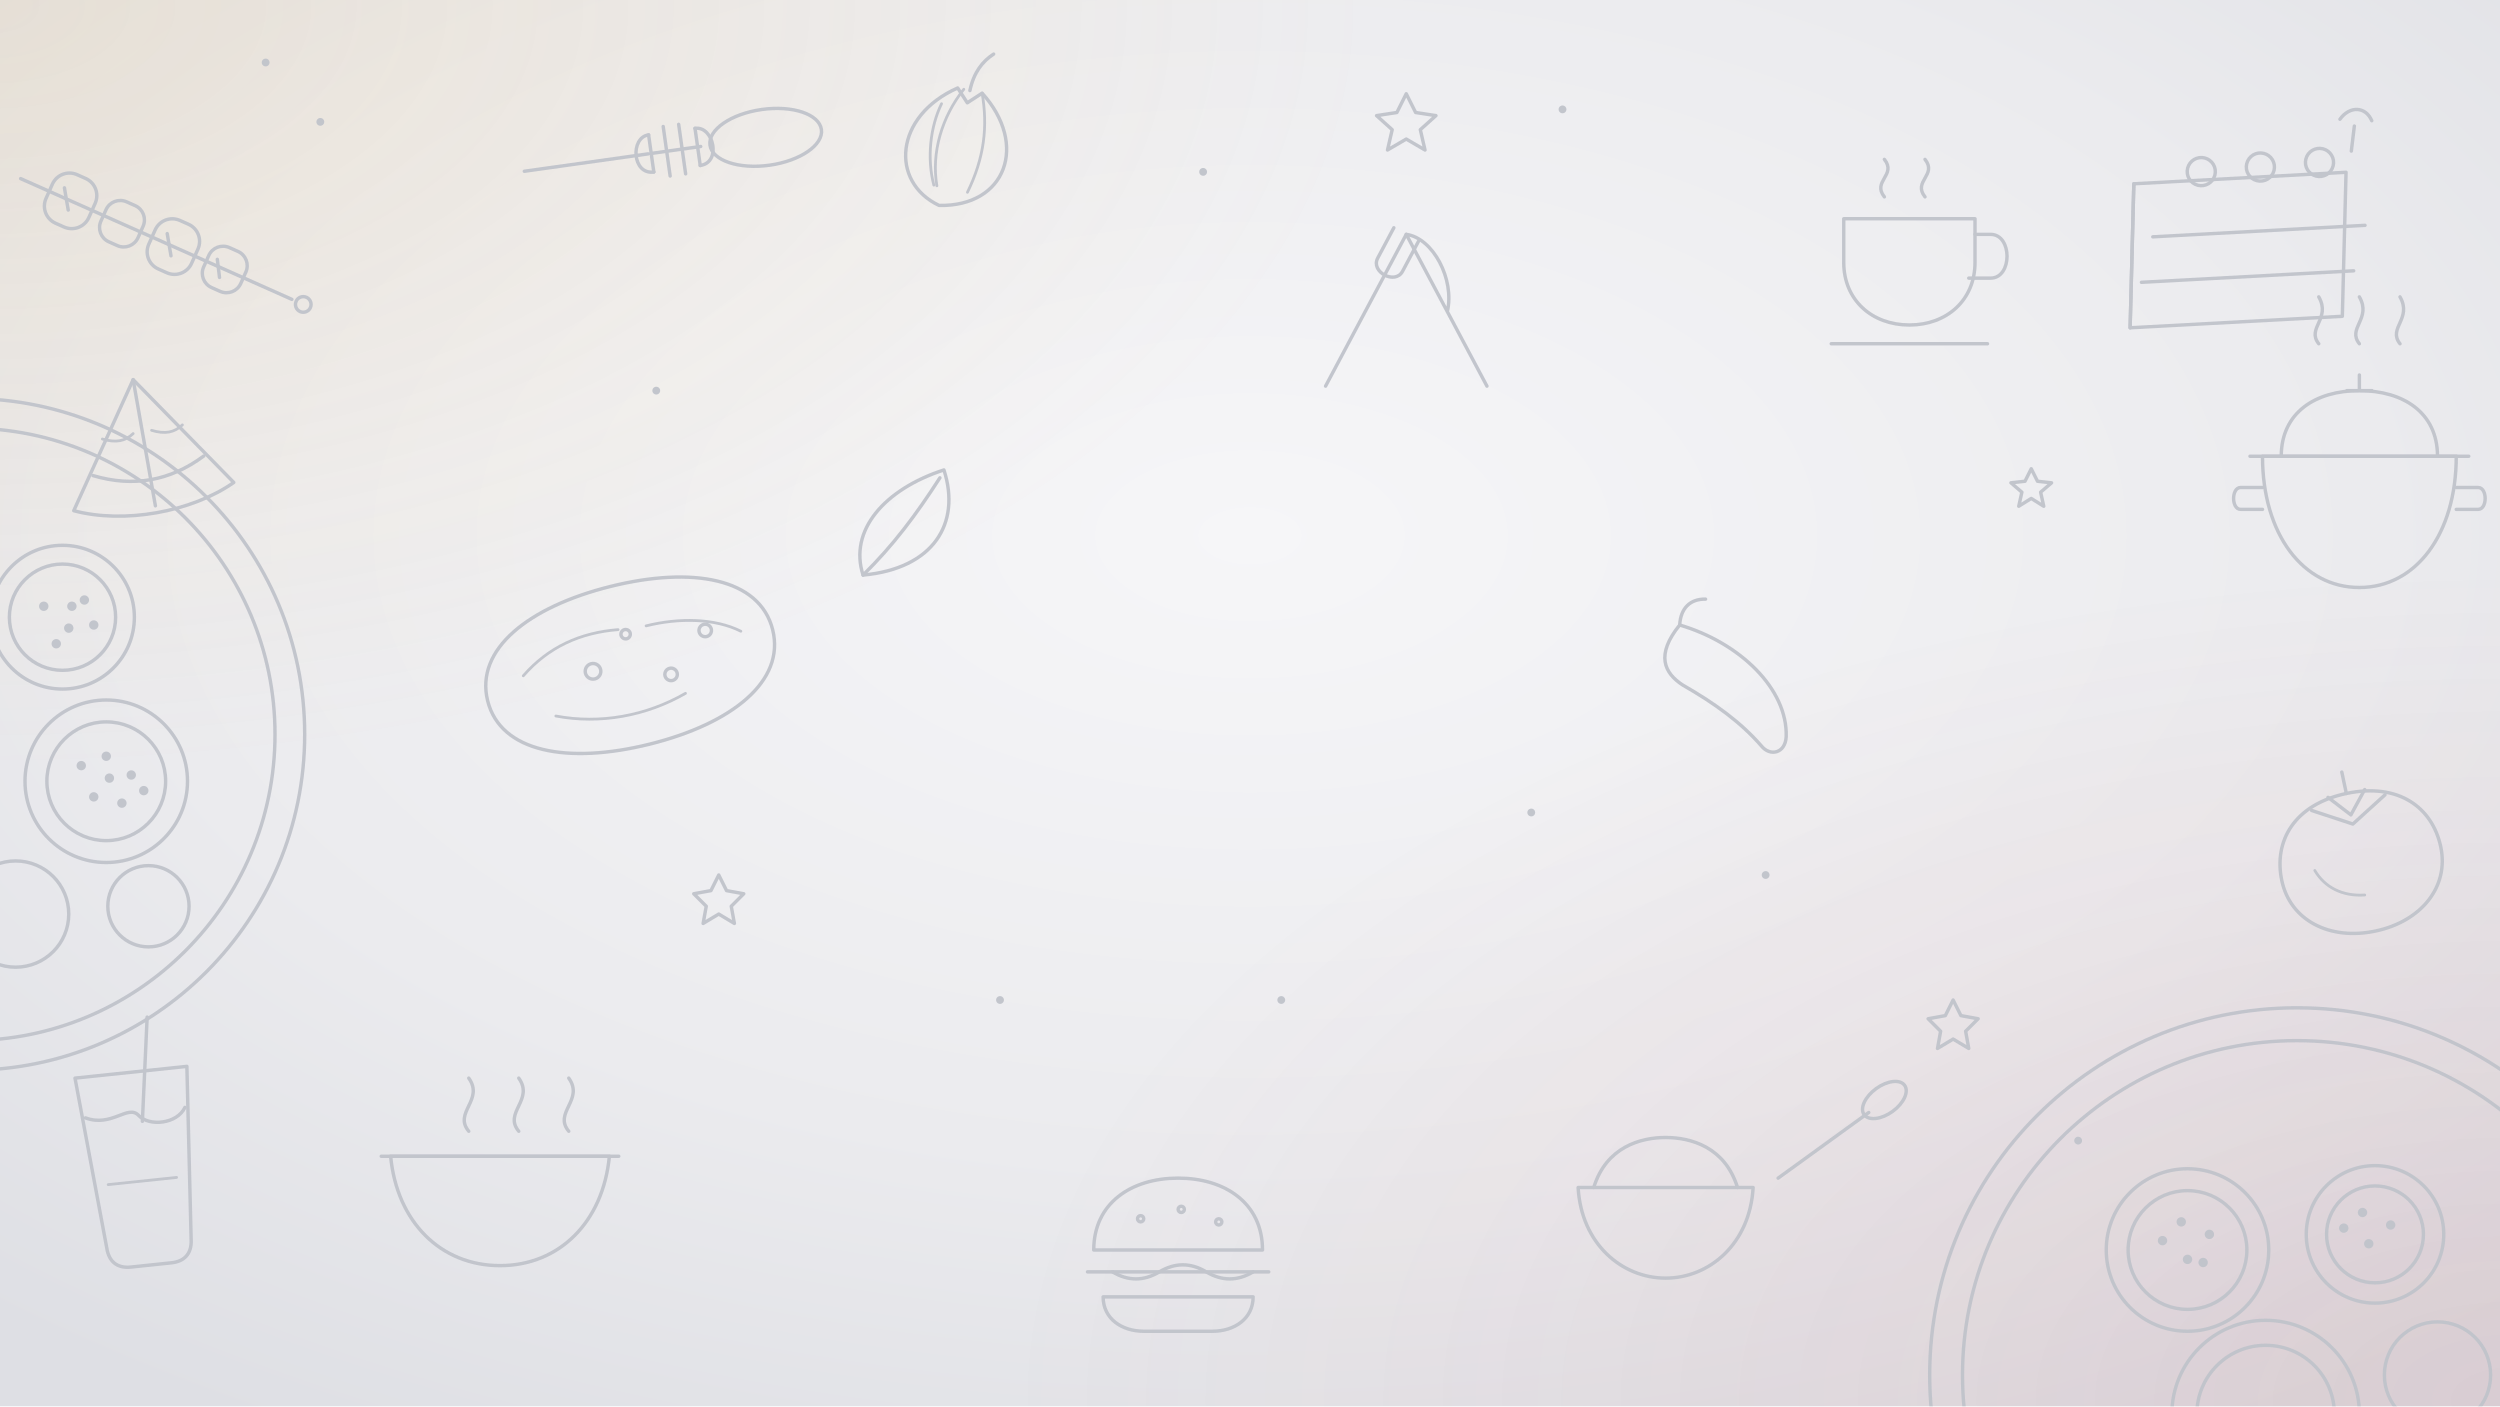
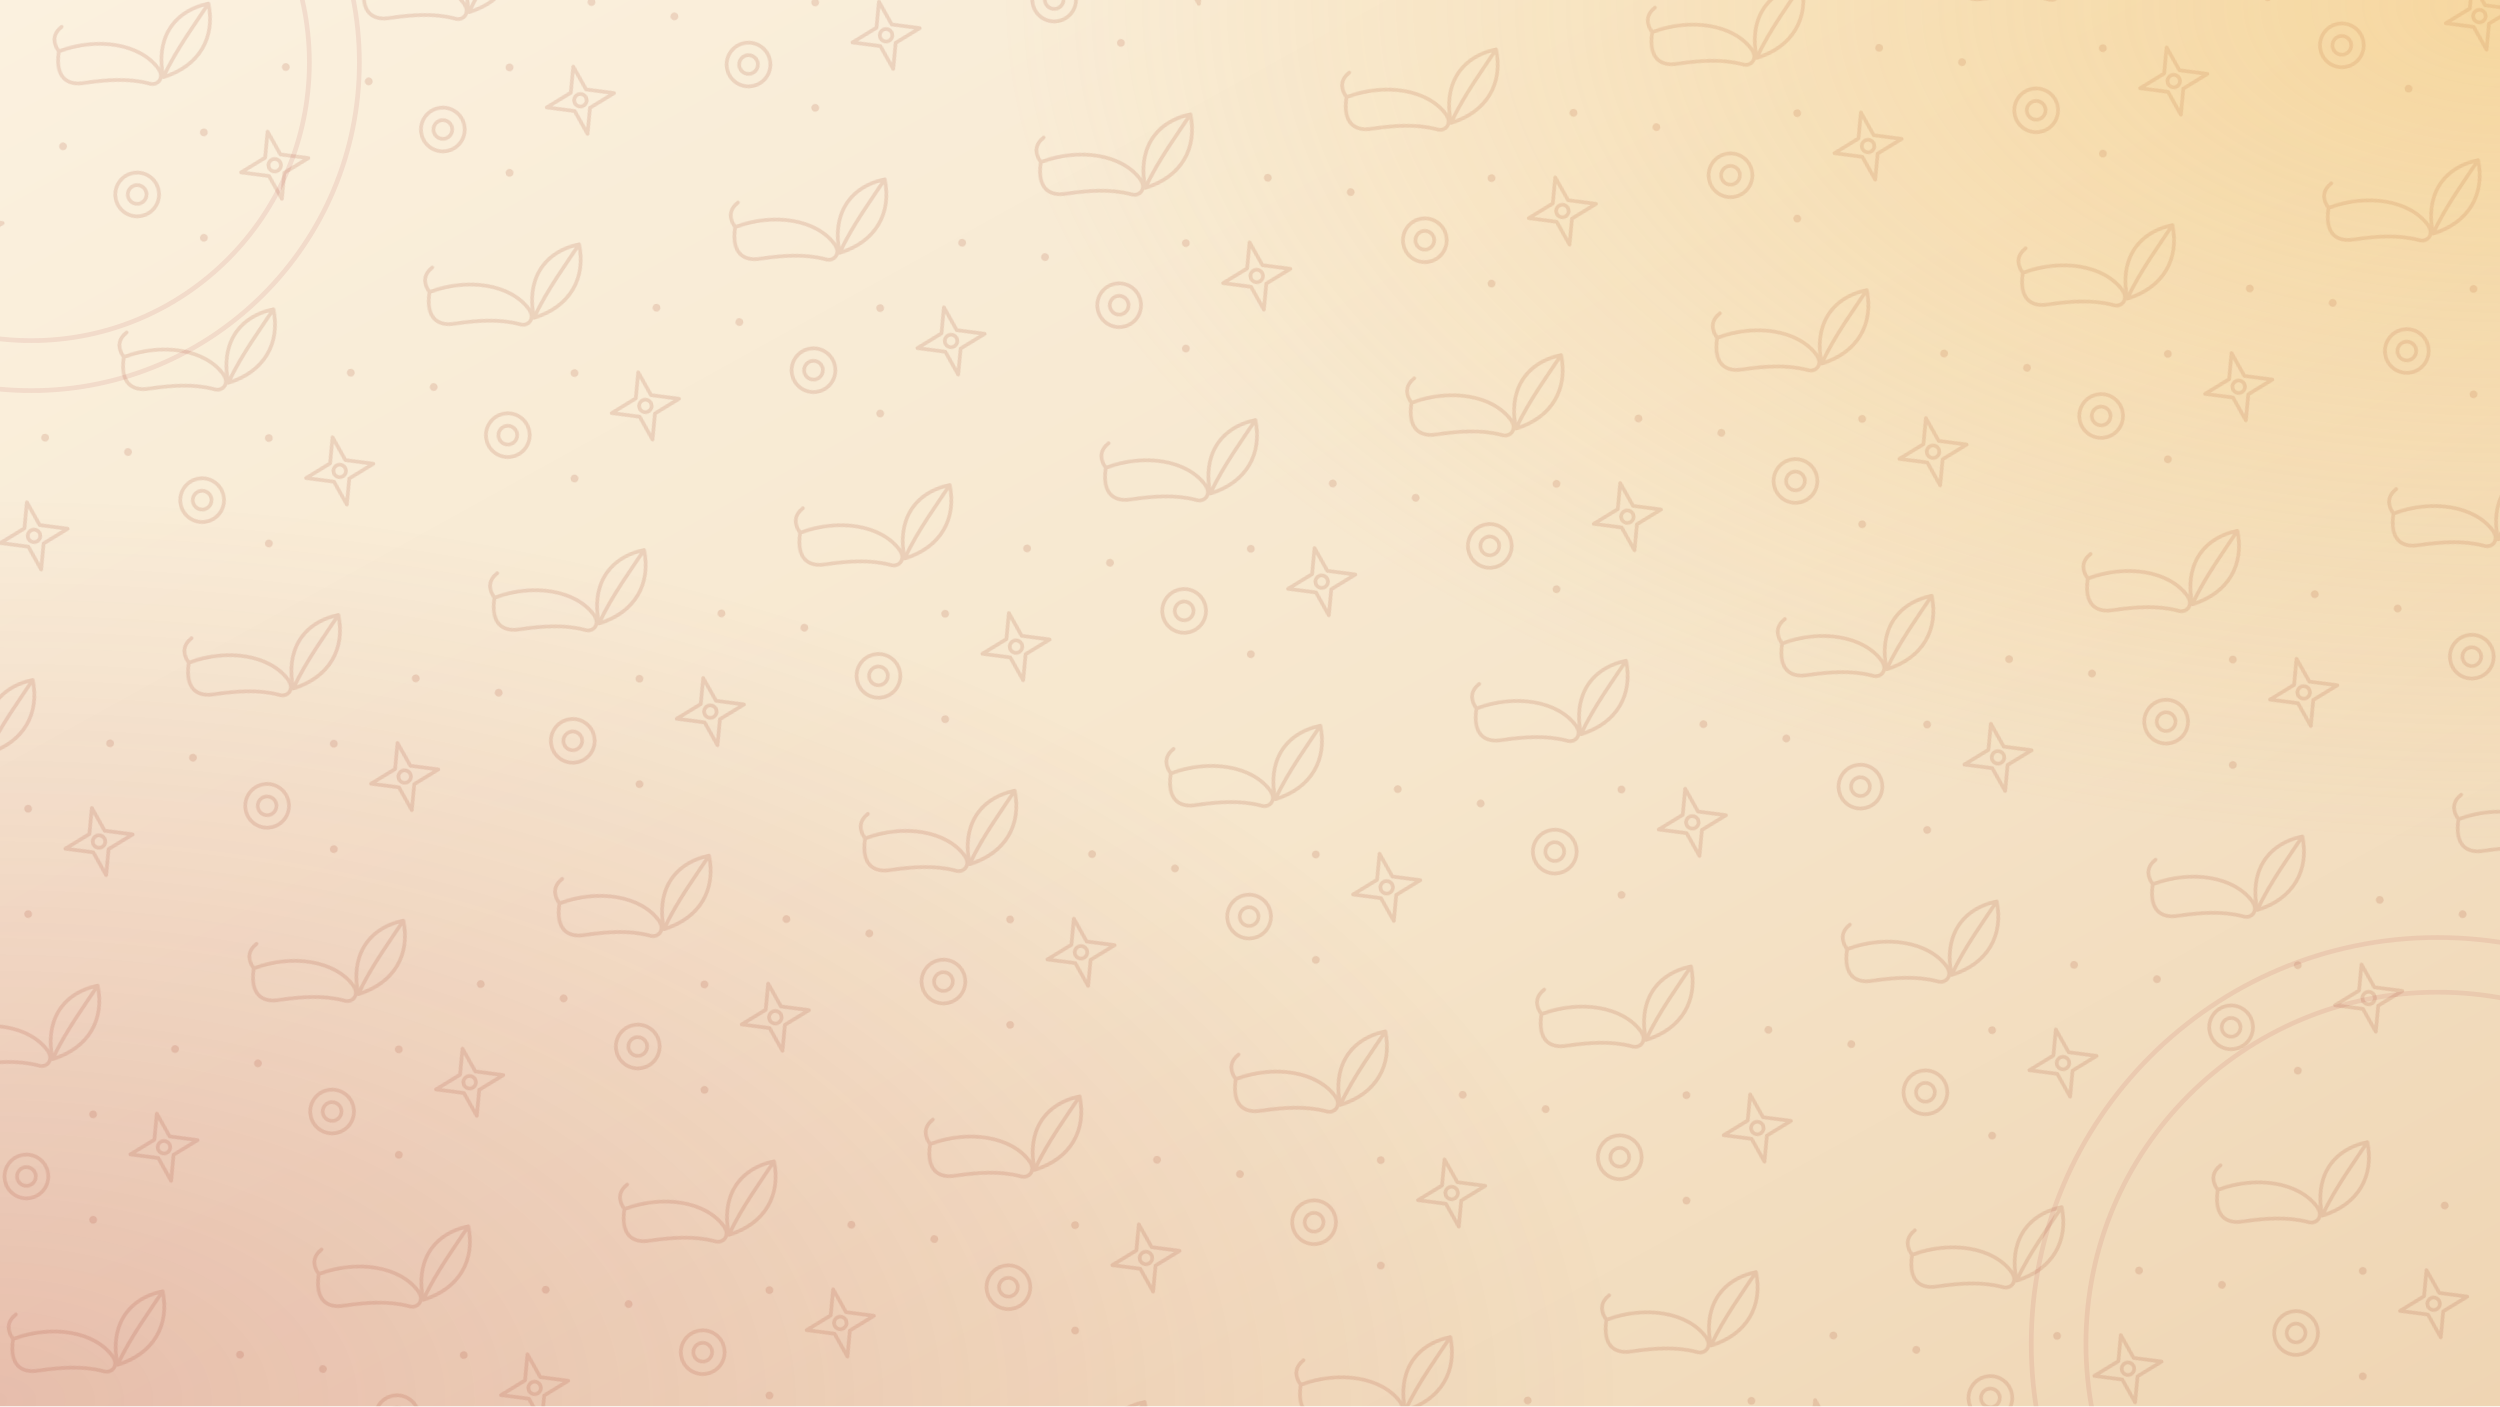
<svg xmlns="http://www.w3.org/2000/svg" viewBox="0 0 1600 900" preserveAspectRatio="xMidYMid slice">
  <defs>
-     <radialGradient id="glow" cx="50%" cy="38%" r="75%">
-       <stop offset="0" stop-color="#f6f6f8" />
-       <stop offset="0.6" stop-color="#ebebee" />
-       <stop offset="1" stop-color="#dedfe4" />
-     </radialGradient>
-     <radialGradient id="warmBR" cx="100%" cy="100%" r="60%">
-       <stop offset="0" stop-color="#ae2a32" stop-opacity=".10" />
+     <linearGradient id="base" x1="0" y1="0" x2="1" y2="1">
+       <stop offset="0" stop-color="#fbf1df" />
+       <stop offset="0.55" stop-color="#f6e6cc" />
+       <stop offset="1" stop-color="#efd5b3" />
+     </linearGradient>
+     <radialGradient id="redGlow" cx="0%" cy="100%" r="65%">
+       <stop offset="0" stop-color="#ae2a32" stop-opacity=".22" />
      <stop offset="1" stop-color="#ae2a32" stop-opacity="0" />
    </radialGradient>
-     <radialGradient id="warmTL" cx="0%" cy="0%" r="55%">
-       <stop offset="0" stop-color="#f5b94a" stop-opacity=".12" />
+     <radialGradient id="goldGlow" cx="100%" cy="0%" r="60%">
+       <stop offset="0" stop-color="#f5b94a" stop-opacity=".35" />
      <stop offset="1" stop-color="#f5b94a" stop-opacity="0" />
    </radialGradient>
+     <pattern id="tile" width="200" height="200" patternUnits="userSpaceOnUse" patternTransform="rotate(-12)">
+       <g fill="none" stroke="#a5472f" stroke-width="2.4" stroke-linecap="round" stroke-linejoin="round" opacity=".16">
+         <path d="M30 40c26-4 52 6 60 24 3 7-3 11-8 8-12-6-26-8-42-9-9-1-16-7-10-23z" />
+         <path d="M30 40c-3-7-1-12 5-15" />
+         <path d="M130 30c0 22-14 38-38 40 0-24 14-40 38-40zM130 30c-10 10-26 24-38 40" />
+         <g transform="translate(150 140)">
+           <path d="M0-22 5-6 22 0 5 6 0 22-5 6-22 0-5-6z" />
+           <circle r="4" />
+         </g>
+         <circle cx="60" cy="140" r="14" />
+         <circle cx="60" cy="140" r="6" />
+         <path stroke-width="5" d="M110 110h.01M20 100h.01M170 80h.01M96 176h.01" />
+       </g>
+     </pattern>
  </defs>
-   <rect width="1600" height="900" fill="url(#glow)" />
-   <rect width="1600" height="900" fill="url(#warmBR)" />
-   <rect width="1600" height="900" fill="url(#warmTL)" />
-   <g fill="none" stroke="#c0c3cb" stroke-width="2.2" stroke-linecap="round" stroke-linejoin="round" opacity=".95">
-     <circle cx="-20" cy="470" r="215" />
-     <circle cx="-20" cy="470" r="196" />
-     <circle cx="40" cy="395" r="46" />
-     <circle cx="40" cy="395" r="34" />
-     <circle cx="68" cy="500" r="52" />
-     <circle cx="68" cy="500" r="38" />
-     <circle cx="10" cy="585" r="34" />
-     <circle cx="95" cy="580" r="26" />
-     <path stroke-width="6" d="M28 388h.01M44 402h.01M54 384h.01M36 412h.01M60 400h.01M46 388h.01" />
-     <path stroke-width="6" d="M52 490h.01M68 484h.01M84 496h.01M60 510h.01M78 514h.01M92 506h.01M70 498h.01" />
-     <g transform="translate(26 120) rotate(24)">
-       <path d="M-14 0h190" />
-       <rect x="6" y="-17" width="30" height="34" rx="12" />
-       <rect x="44" y="-14" width="26" height="28" rx="10" />
-       <rect x="78" y="-17" width="30" height="34" rx="12" />
-       <rect x="116" y="-14" width="26" height="28" rx="10" />
-       <path d="M14 -6l8 12M86 -6l8 12M122 -4l6 10" />
-       <circle cx="184" cy="0" r="5" />
-     </g>
-     <g transform="translate(34 252) rotate(-10)">
-       <path d="M0 76 52 0l52 76c-30 14-74 14-104 0z" />
-       <path d="M52 0v82M16 56c24 12 48 12 72 0" />
-       <path d="M26 34c8 4 14 4 20 0M58 34c8 4 14 4 20 0" stroke-width="1.8" />
-     </g>
-     <g transform="translate(330 70) rotate(-8)">
-       <path d="M0 40h80M82 28v24M92 24v32M102 24v32M112 28v24" />
-       <path d="M82 28c-12 0-14 24 0 24M112 28c12 0 14 24 0 24" />
-       <path d="M82 40h32" />
-       <ellipse cx="156" cy="40" rx="36" ry="18" />
-     </g>
-     <g transform="translate(610 70) rotate(12)">
-       <path d="M0 62c-34-8-40-50-4-76 8 8 8 8 8 8s0 0 8-8c36 26 30 68-12 76z" transform="translate(4 0)" />
-       <path d="M4 -14c-10 20-12 44-4 64M16 -14c8 20 10 40 4 64M-8 -2c-4 16-2 36 6 52" stroke-width="1.8" />
-       <path d="M8 -14c0-12 4-20 10-26" />
-     </g>
-     <g transform="translate(1385 40) rotate(14)">
-       <path d="M0 80 130 40 150 130 20 170z" />
-       <path d="M0 80 20 170M20 110 150 70M20 140 150 100" />
-       <circle cx="40" cy="62" r="9" />
-       <circle cx="76" cy="50" r="9" />
-       <circle cx="112" cy="38" r="9" />
-       <path d="M118 8c4-10 14-12 20-4M128 10l2 16" />
-     </g>
-     <g transform="translate(1180 120)">
-       <path d="M0 20h84v28c0 24-18 40-42 40S0 72 0 48z" />
-       <path d="M84 30h10c14 0 14 28 0 28H80" />
-       <path d="M-8 100h100" />
-       <path d="M26 6c-8-10 8-14 0-24M52 6c-8-10 8-14 0-24" />
-     </g>
-     <g transform="translate(1448 252)">
-       <path d="M0 40h124c0 50-26 84-62 84S0 90 0 40z" />
-       <path d="M-8 40h140" />
-       <path d="M12 40c0-28 22-42 50-42s50 14 50 42" />
-       <path d="M54 -2h16M62 -2v-10" />
-       <path d="M0 60h-14c-6 0-6 14 0 14h14M124 60h14c6 0 6 14 0 14h-14" />
-       <path d="M40 -26c-8-10 8-16 0-30M66 -26c-8-10 8-16 0-30M92 -26c-8-10 8-16 0-30" transform="translate(-4 -6)" />
-     </g>
-     <g transform="translate(1500 500) rotate(-12)">
-       <path d="M0 8c-34 0-52 20-52 46s22 44 52 44 52-18 52-44S34 8 0 8z" />
-       <path d="M-24 14l24 14 24-14M-12 8l12 14 12-14M0 8v-14" />
-       <path d="M-30 52c4 12 14 20 28 22" stroke-width="1.8" />
-     </g>
-     <g transform="translate(1075 400) rotate(25)">
-       <path d="M0 0c40-6 80 8 92 36 4 10-4 16-12 12-18-8-38-12-62-14-14-2-24-10-18-34z" />
-       <path d="M0 0c-4-10-1-18 8-22" />
-     </g>
-     <g transform="translate(540 330) rotate(-18)">
-       <path d="M0 40C0 10 30-8 70-8c0 36-26 58-70 48z" />
-       <path d="M0 40C24 28 44 14 66 -4" />
-     </g>
-     <g transform="translate(300 400) rotate(-14)">
-       <path d="M0 50c0-34 40-52 94-52s94 18 94 52-40 52-94 52S0 84 0 50z" />
-       <path d="M26 40c20-14 42-18 66-14M110 28c22 0 44 6 58 18M40 70c26 12 56 14 84 6" stroke-width="1.8" />
-       <circle cx="70" cy="48" r="5" />
-       <circle cx="118" cy="62" r="4" />
-       <circle cx="96" cy="30" r="3" />
-       <circle cx="146" cy="40" r="4" />
-     </g>
-     <g transform="translate(700 760)">
-       <path d="M0 40c0-30 24-46 54-46s54 16 54 46z" />
-       <path d="M-4 54h116M6 70h96c0 14-12 22-26 22H32C18 92 6 84 6 70z" />
-       <path d="M12 54c10 6 20 6 30 0s20-6 30 0 20 6 30 0" />
-       <circle cx="30" cy="20" r="2" />
-       <circle cx="56" cy="14" r="2" />
-       <circle cx="80" cy="22" r="2" />
-     </g>
-     <g transform="translate(250 700)">
-       <path d="M0 40h140c-4 42-32 70-70 70S4 82 0 40z" />
-       <path d="M-6 40h152" />
-       <path d="M50 24c-10-12 10-20 0-34M82 24c-10-12 10-20 0-34M114 24c-10-12 10-20 0-34" />
-     </g>
-     <g transform="translate(48 690) rotate(-6)">
-       <path d="M0 0h72l-9 112c-1 8-6 12-14 12H23c-8 0-13-4-14-12z" />
-       <path d="M4 26c16 8 28-6 34 2s24 8 30-2" />
-       <path d="M50 -34l-10 66" />
-       <path d="M14 70h44" stroke-width="1.8" />
-     </g>
-     <g transform="translate(1010 760)">
-       <path d="M0 0h112c-2 36-28 58-56 58S2 36 0 0z" />
-       <path d="M10 0c8-26 30-32 46-32s38 6 46 32" />
-       <path d="M128 -6l58-42" />
-       <ellipse cx="196" cy="-56" rx="16" ry="9" transform="rotate(-36 196 -56)" />
-     </g>
-     <g transform="translate(900 150)">
-       <g transform="rotate(28)">
-         <path d="M0 0v110M-9 0v22c0 10 18 10 18 0V0M0 22v28" />
-       </g>
-       <g transform="rotate(-28)">
-         <path d="M0 0v110M0 0c14 10 14 40 0 56" />
-       </g>
-     </g>
-     <circle cx="1470" cy="880" r="235" />
-     <circle cx="1470" cy="880" r="214" />
-     <circle cx="1400" cy="800" r="52" />
-     <circle cx="1400" cy="800" r="38" />
-     <circle cx="1520" cy="790" r="44" />
-     <circle cx="1520" cy="790" r="31" />
-     <circle cx="1450" cy="905" r="60" />
-     <circle cx="1450" cy="905" r="44" />
-     <circle cx="1560" cy="880" r="34" />
-     <path stroke-width="6" d="M1384 794h.01M1400 806h.01M1414 790h.01M1396 782h.01M1410 808h.01M1500 786h.01M1516 796h.01M1530 784h.01M1512 776h.01" />
-     <path d="M900 60l6 12 13 2-10 9 3 13-12-7-12 7 3-13-10-9 13-2z" />
-     <path d="M1250 640l5 10 11 2-8 8 2 11-10-6-10 6 2-11-8-8 11-2z" />
-     <path d="M460 560l5 10 11 2-8 8 2 11-10-6-10 6 2-11-8-8 11-2z" />
-     <path d="M1300 300l4 8 9 1-7 6 2 9-8-5-8 5 2-9-7-6 9-1z" />
-     <path stroke-width="5" d="M170 40h.01M205 78h.01M770 110h.01M1000 70h.01M1130 560h.01M640 640h.01M1330 730h.01M420 250h.01M980 520h.01M820 640h.01" />
+   <rect width="1600" height="900" fill="url(#base)" />
+   <rect width="1600" height="900" fill="url(#tile)" />
+   <rect width="1600" height="900" fill="url(#redGlow)" />
+   <rect width="1600" height="900" fill="url(#goldGlow)" />
+   <g fill="none" stroke="#ae2a32" stroke-opacity=".10" stroke-width="3">
+     <circle cx="1560" cy="860" r="260" />
+     <circle cx="1560" cy="860" r="225" />
+     <circle cx="20" cy="40" r="210" />
+     <circle cx="20" cy="40" r="178" />
  </g>
</svg>
